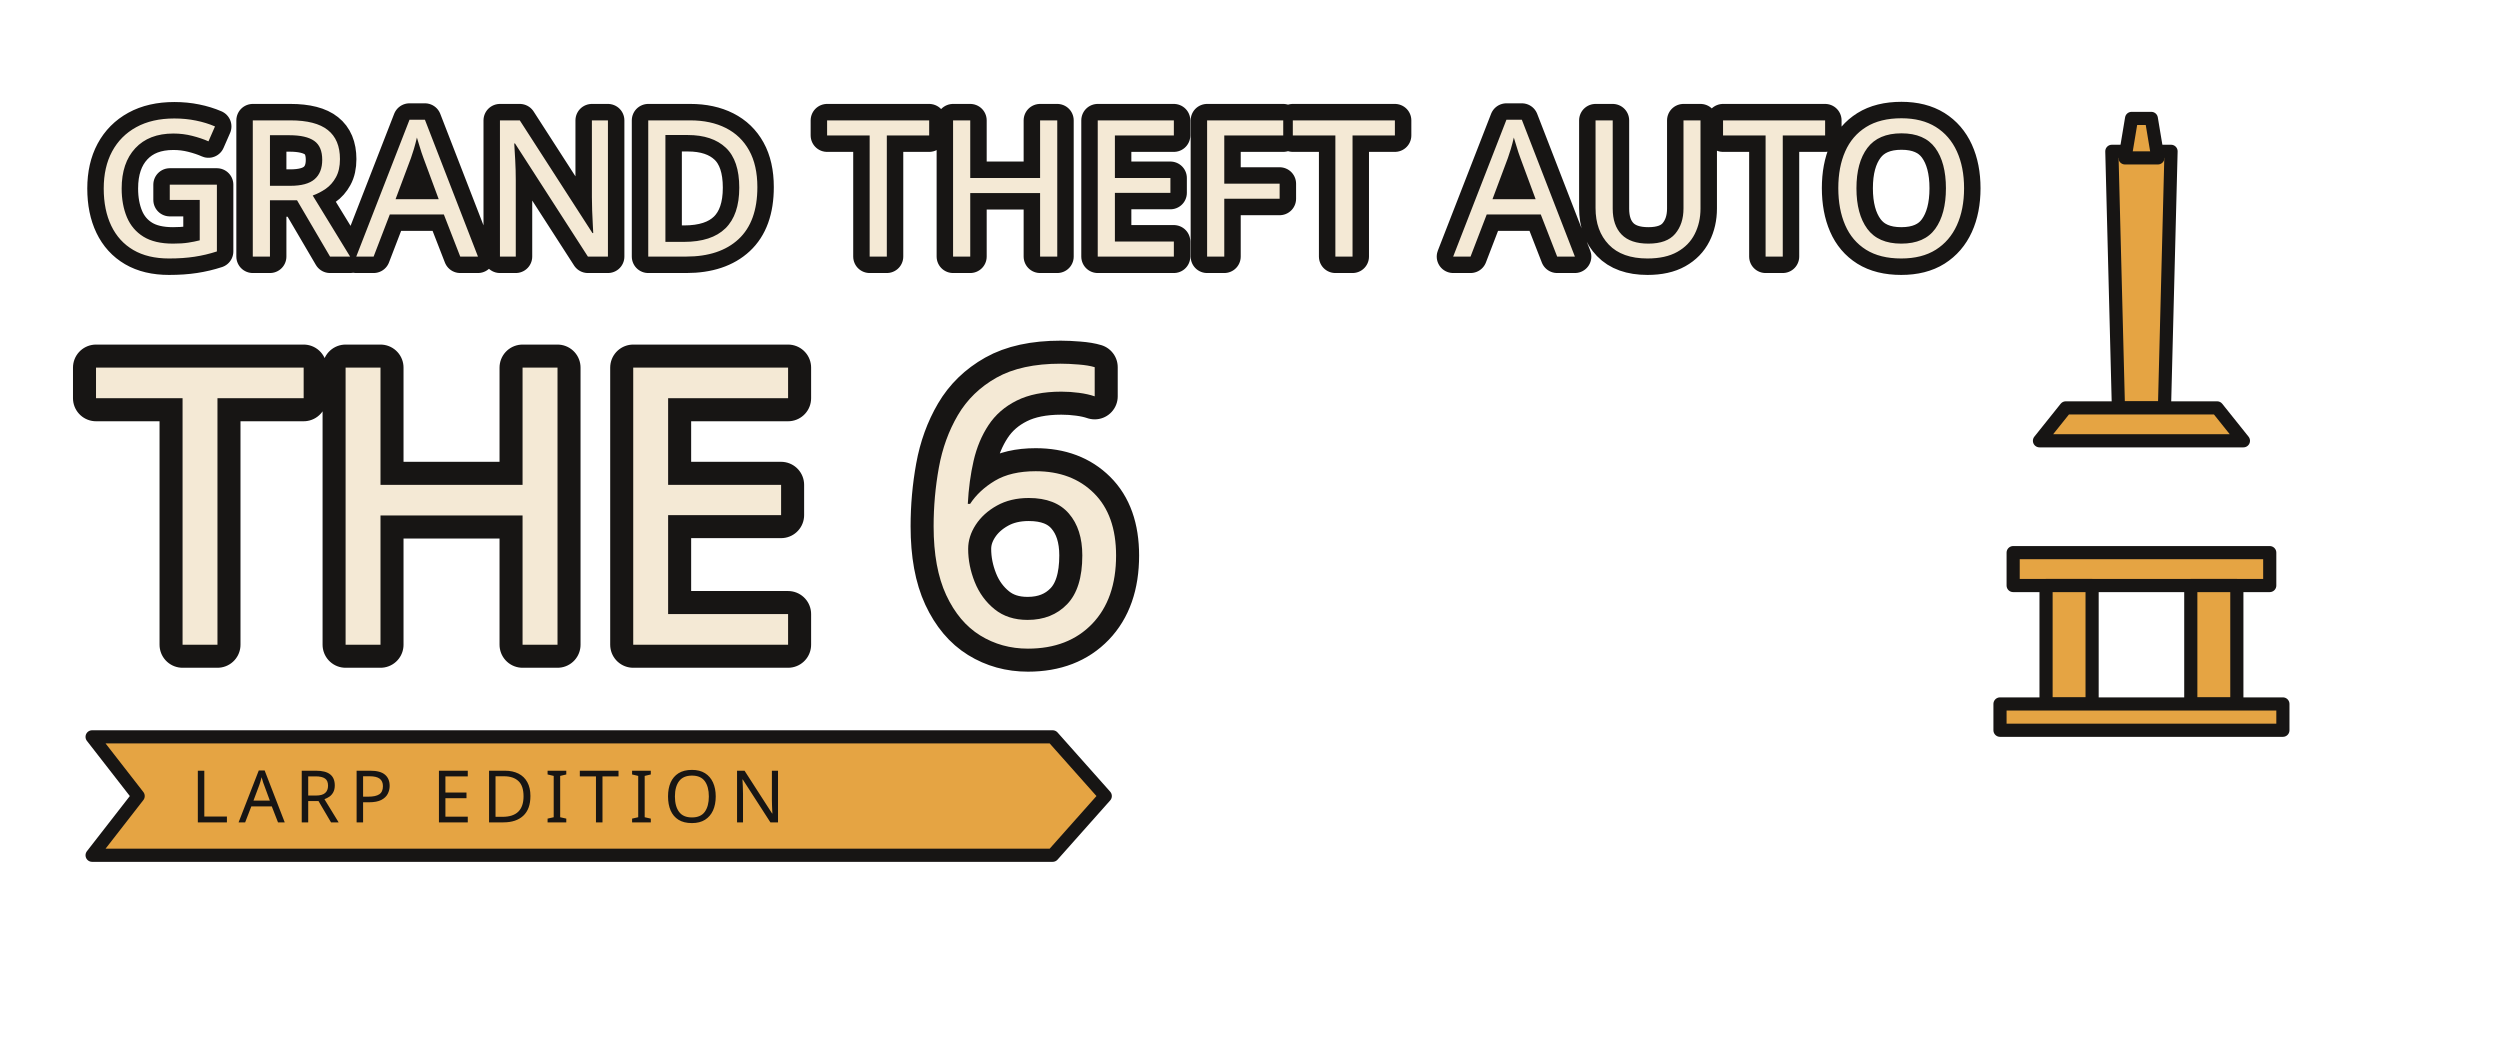
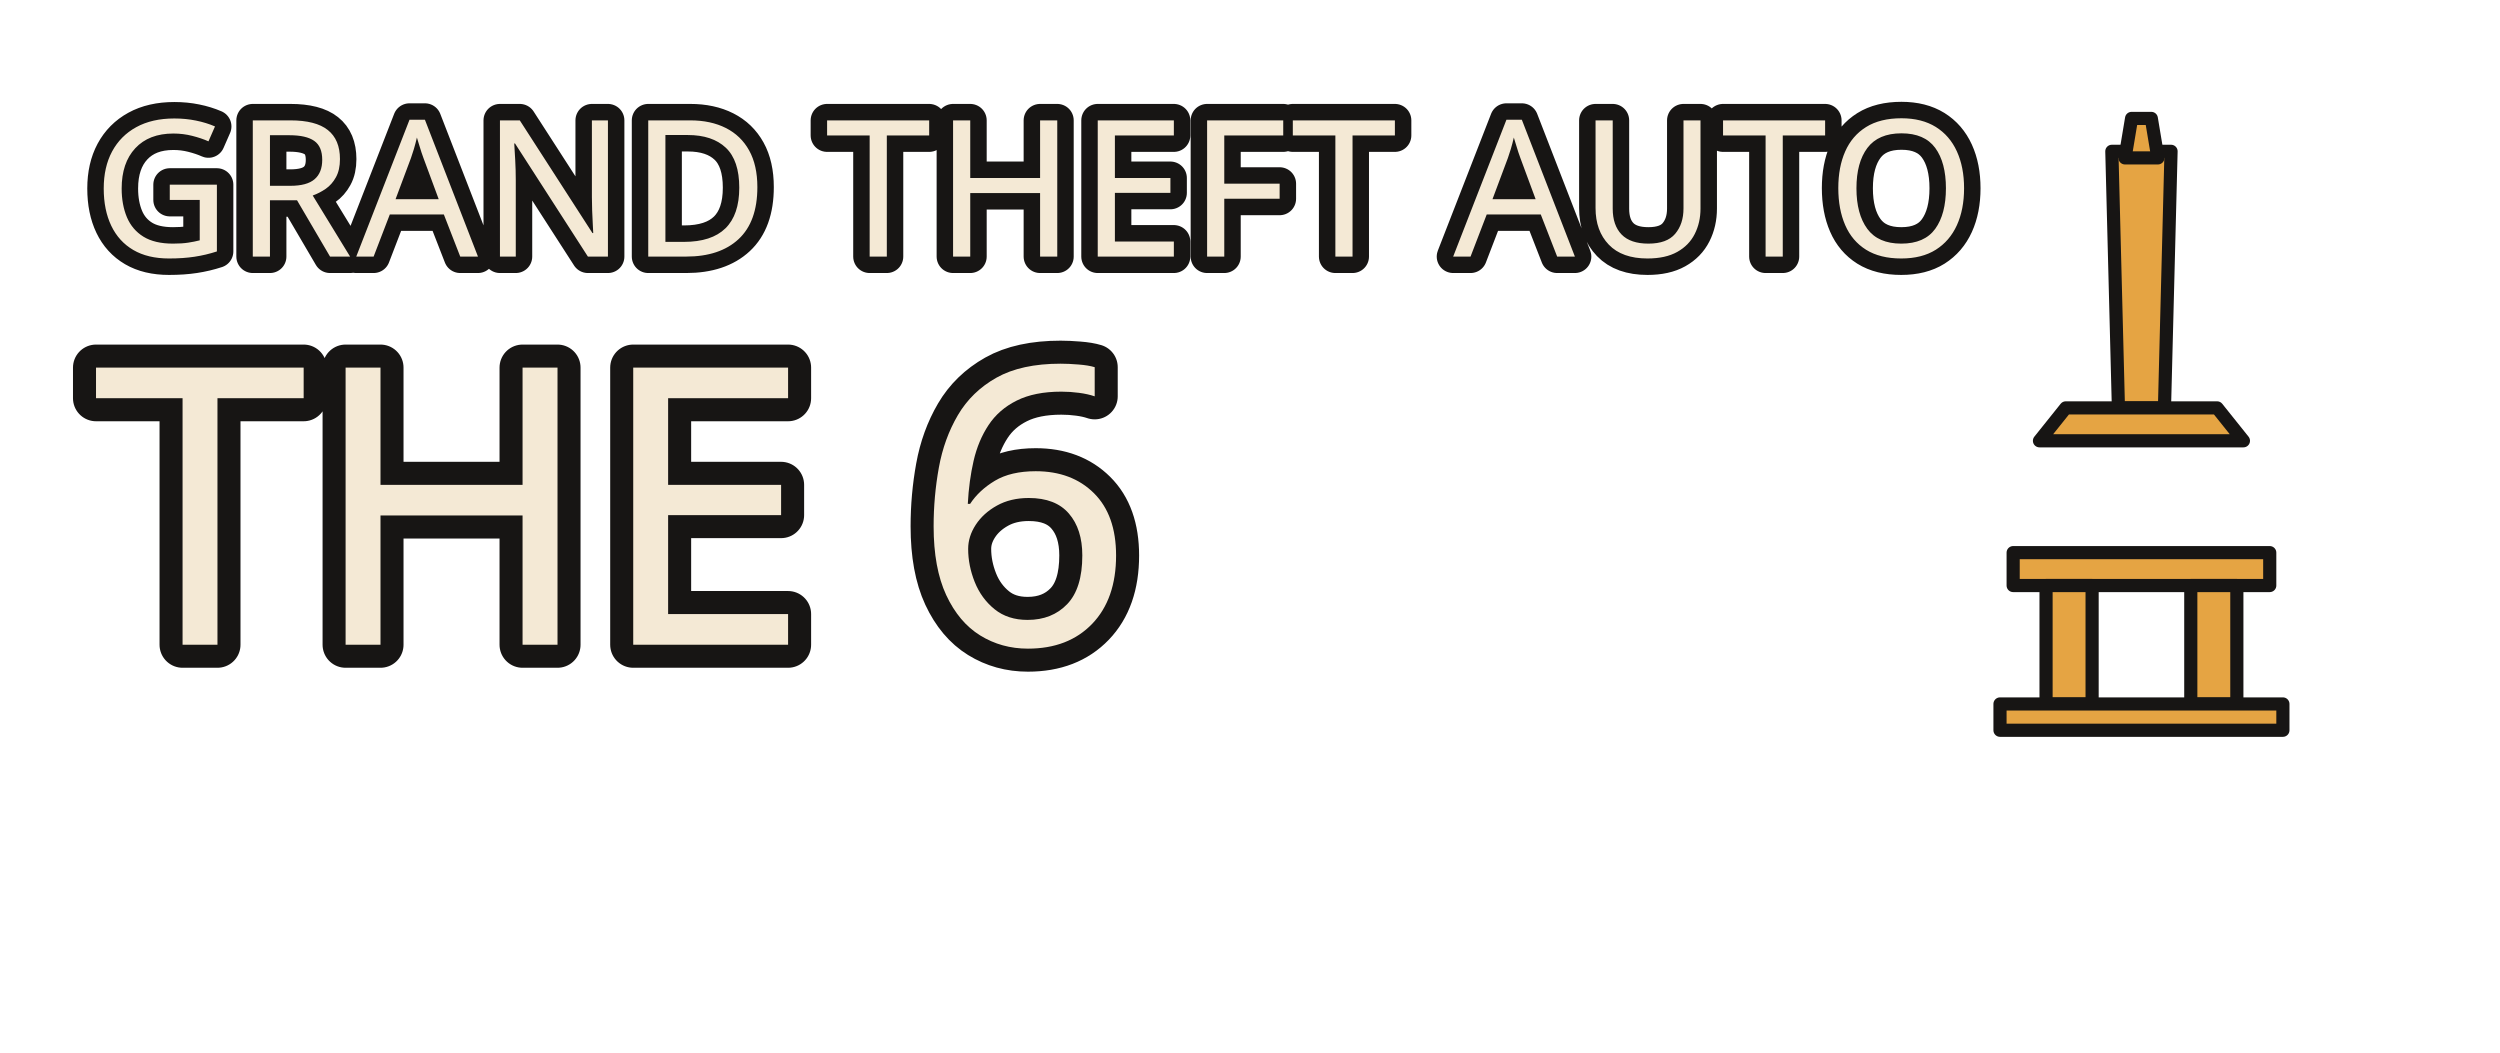
<svg xmlns="http://www.w3.org/2000/svg" viewBox="0 0 760 320" fill="none">
  <g fill="#E5A443" stroke="#171514" stroke-width="4" stroke-linejoin="round">
    <path d="M642 46h18l-2 78h-14z" />
    <path d="M628 124h46l8 10H620z" />
    <path d="M648 36h6l2 12h-10z" />
    <path d="M612 168h78v10h-78z" />
    <path d="M622 178h14v36h-14zM666 178h14v36h-14z" />
    <path d="M608 214h86v8h-86z" />
  </g>
  <text x="28" y="78" fill="#F4E9D5" stroke="#171514" stroke-width="10" paint-order="stroke" stroke-linejoin="round" font-family="Impact, Haettenschweiler, 'Arial Black', sans-serif" font-size="58" letter-spacing="1">GRAND THEFT AUTO</text>
  <text x="28" y="196" fill="#F4E9D5" stroke="#171514" stroke-width="14" paint-order="stroke" stroke-linejoin="round" font-family="Impact, Haettenschweiler, 'Arial Black', sans-serif" font-size="118">THE 6</text>
-   <path d="M28 224h292l16 18-16 18H28l14-18z" fill="#E5A443" stroke="#171514" stroke-width="4" stroke-linejoin="round" />
-   <text x="58" y="250" fill="#171514" font-family="Impact, Haettenschweiler, 'Arial Narrow', sans-serif" font-size="22" letter-spacing="3">LARP EDITION</text>
</svg>
